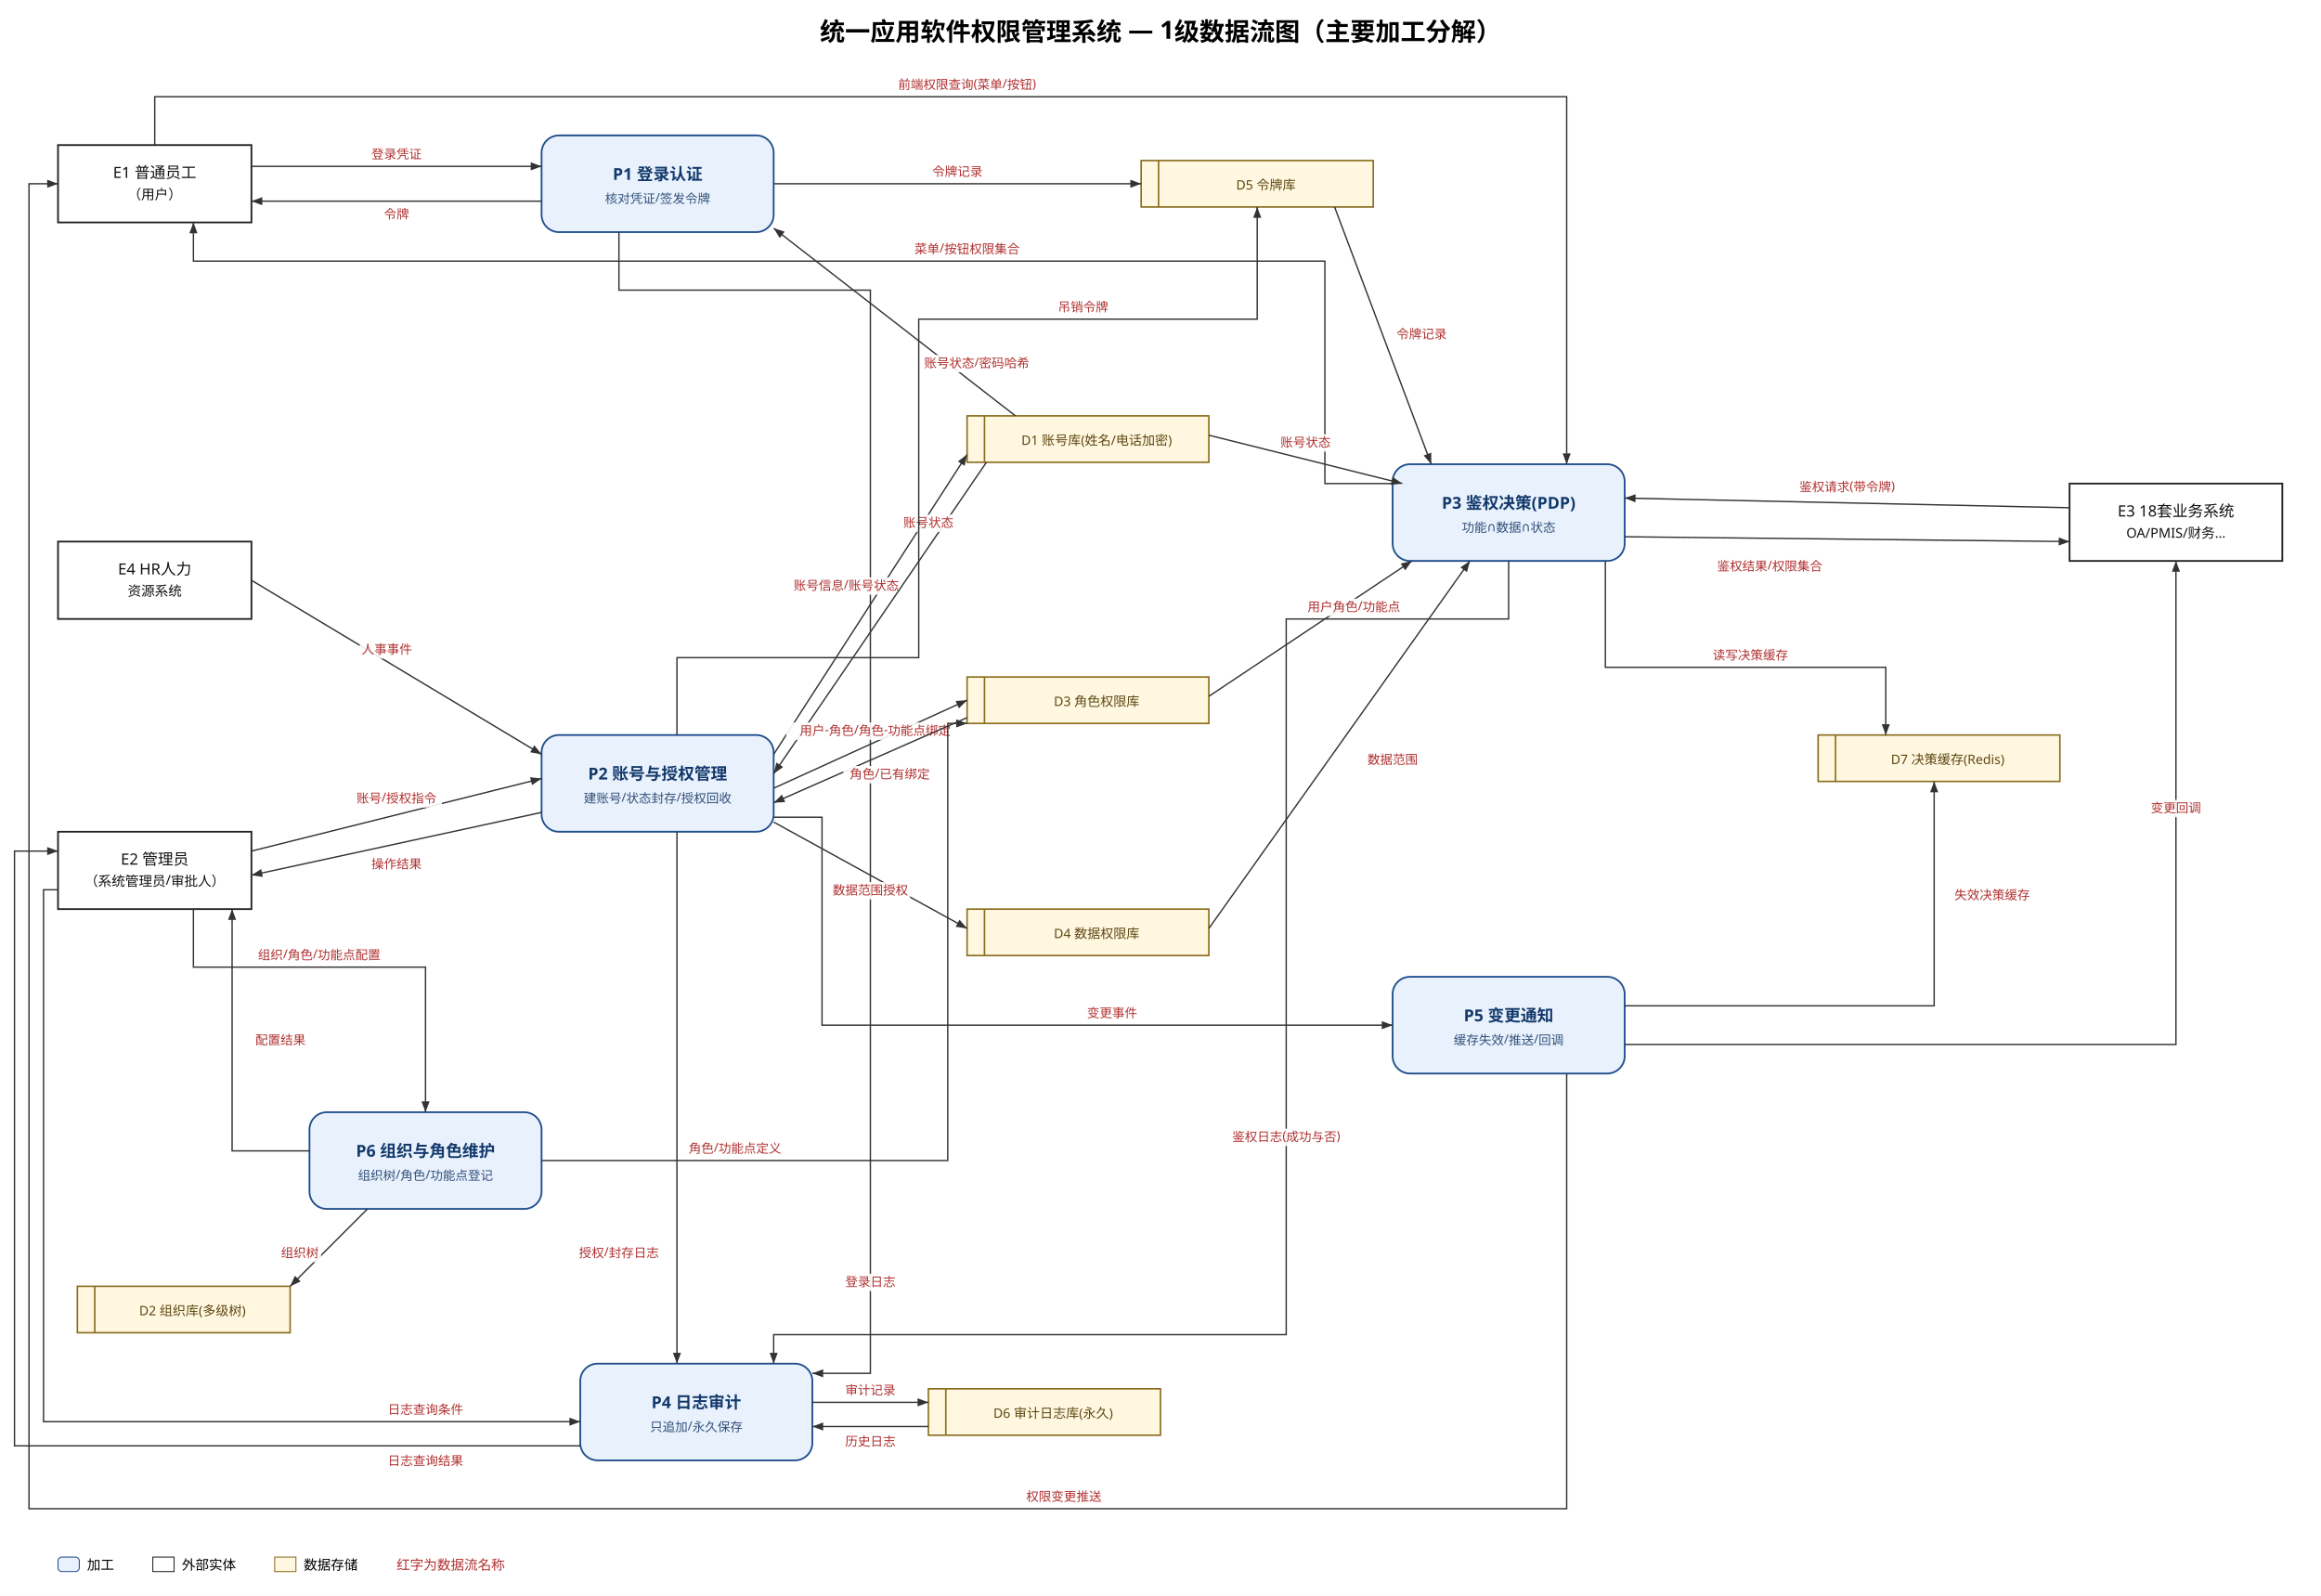
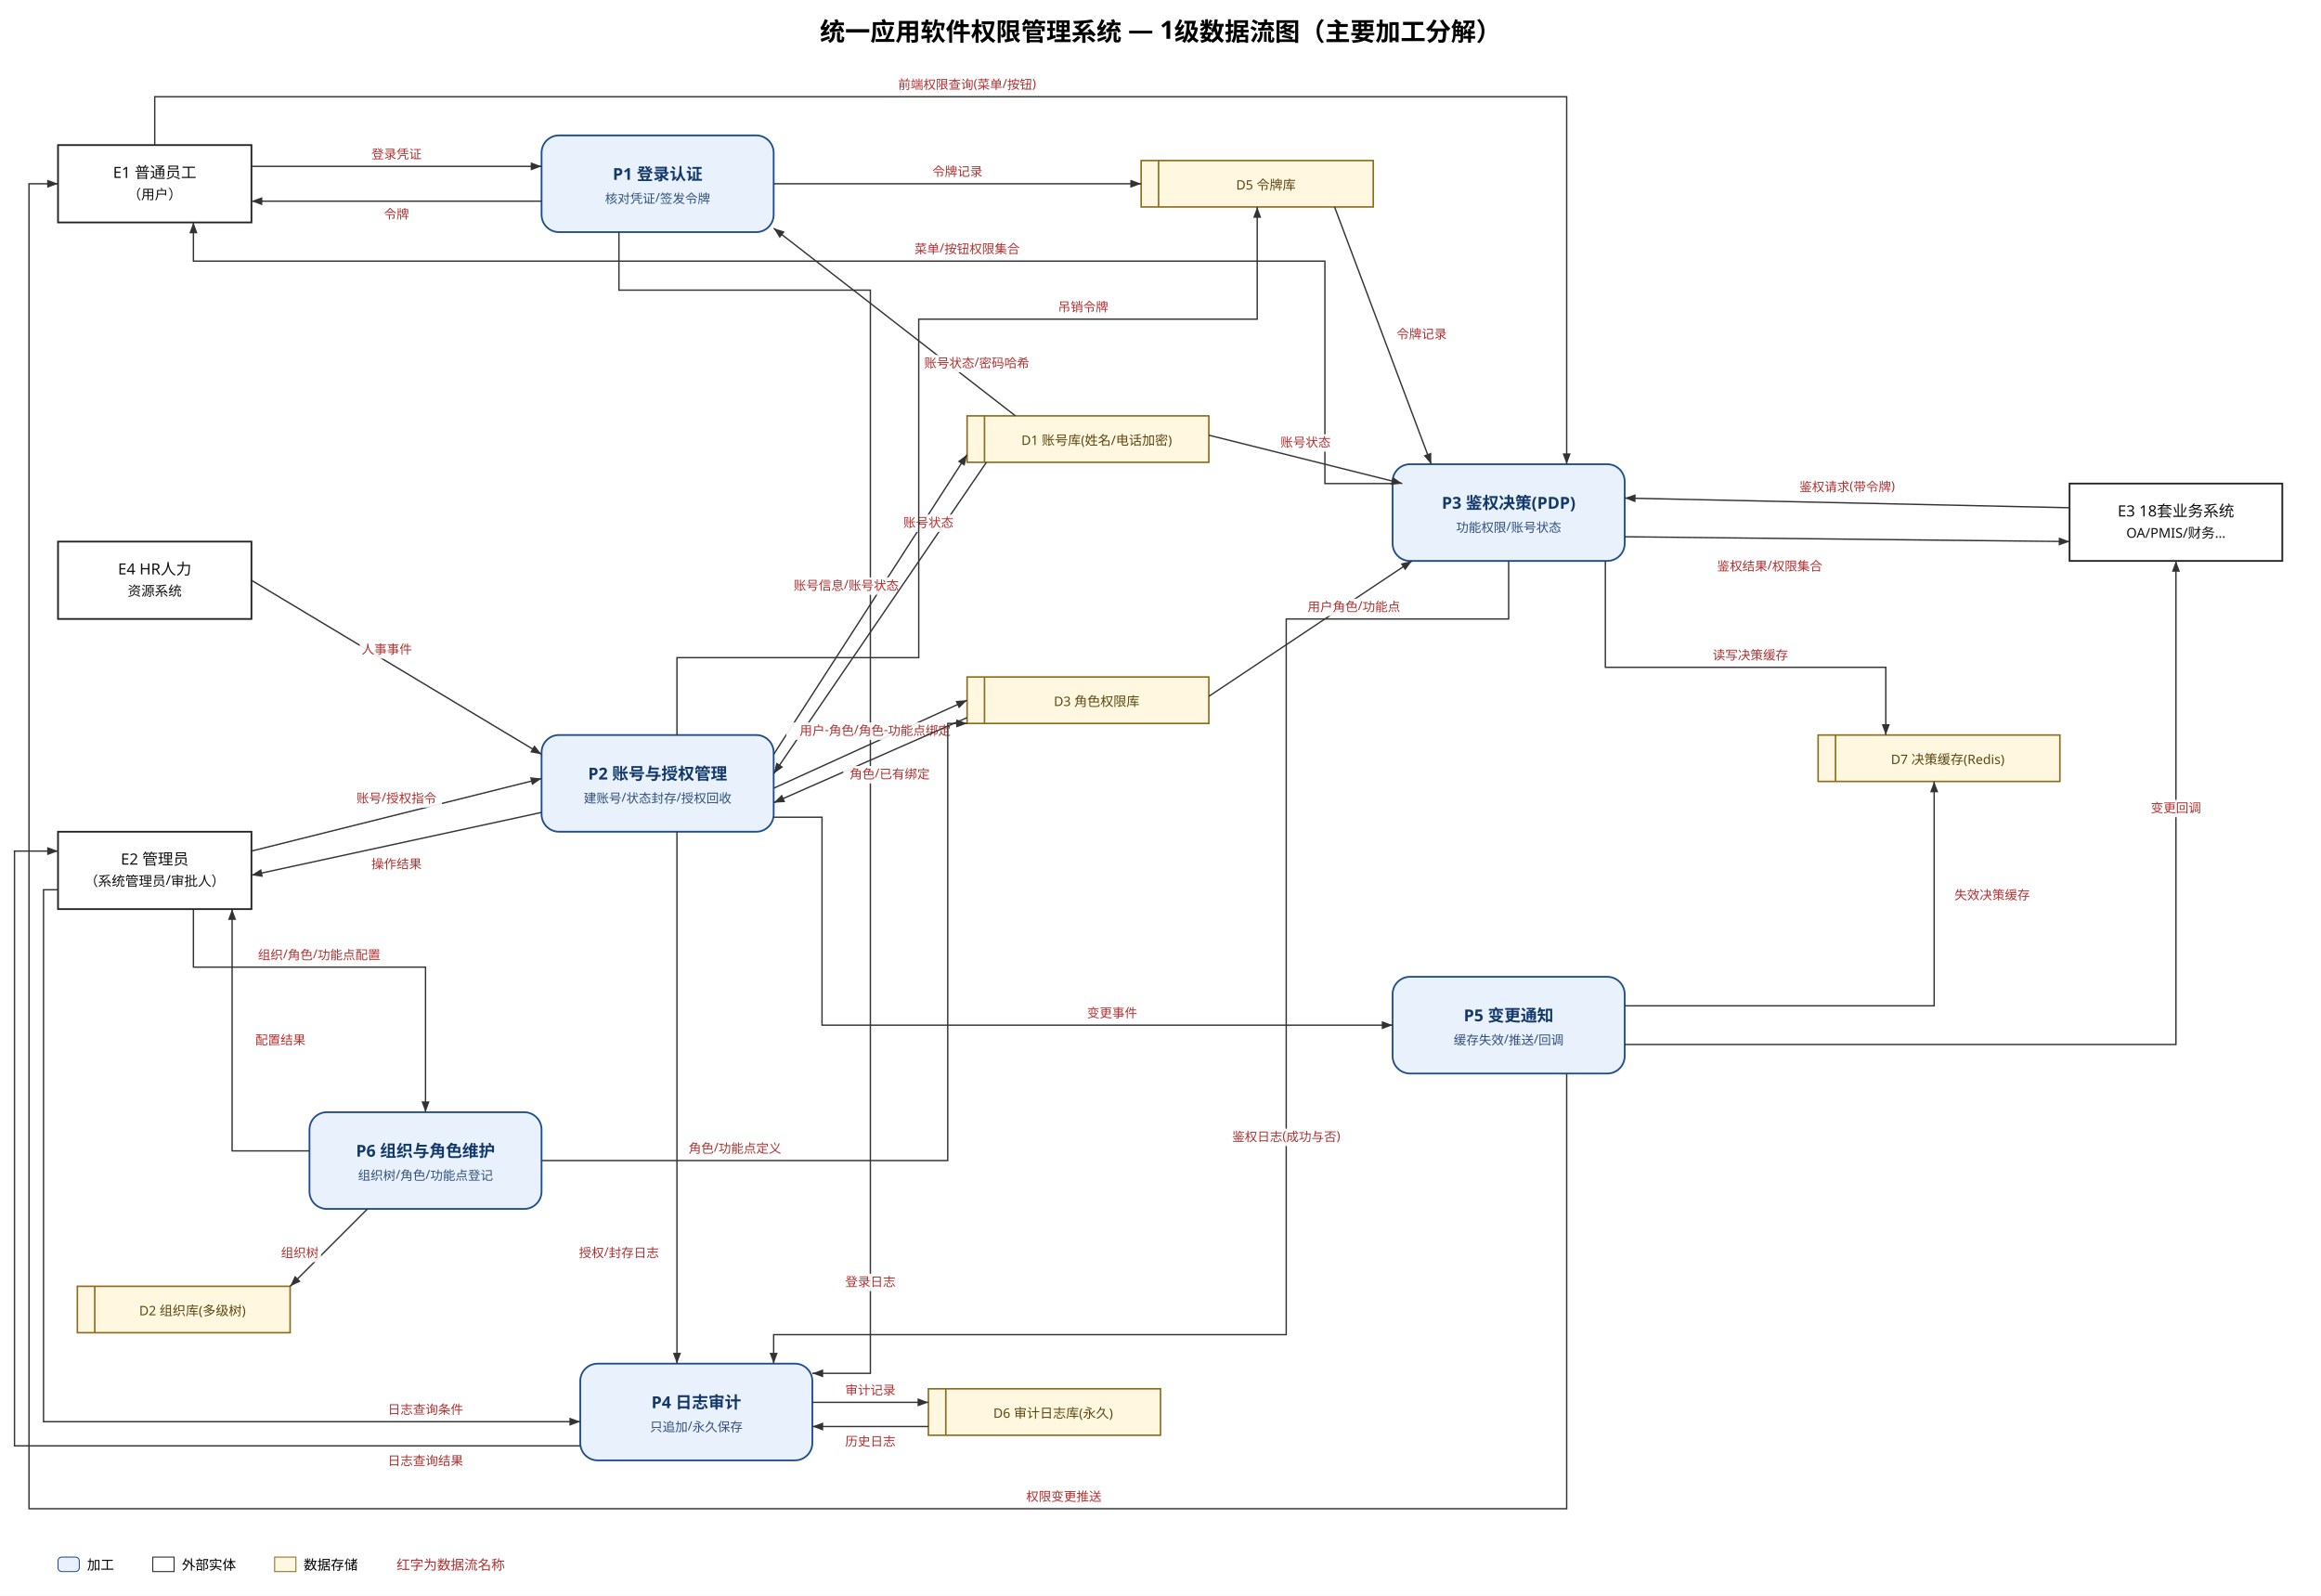
<svg xmlns="http://www.w3.org/2000/svg" width="2400" height="1650" viewBox="0 0 2400 1650" font-family="PingFang SC,Microsoft YaHei,SimHei,sans-serif">
  <defs>
    <marker id="arr" markerWidth="10" markerHeight="10" refX="8" refY="3" orient="auto" markerUnits="strokeWidth">
      <path d="M0,0 L8,3 L0,6 Z" fill="#333" />
    </marker>
    <marker id="arrb" markerWidth="10" markerHeight="10" refX="8" refY="3" orient="auto" markerUnits="strokeWidth">
      <path d="M0,0 L8,3 L0,6 Z" fill="#1f4e8c" />
    </marker>
  </defs>
  <rect width="2400" height="1650" fill="#ffffff" />
  <text x="1200.0" y="42" text-anchor="middle" font-size="26" font-weight="bold">统一应用软件权限管理系统 — 1级数据流图（主要加工分解）</text>
  <rect x="60" y="150" width="200" height="80" fill="#fff" stroke="#222" stroke-width="1.8" />
  <text x="160.0" y="184.0" text-anchor="middle" font-size="16" font-weight="normal" fill="#111">E1 普通员工</text>
  <text x="160.0" y="206.0" text-anchor="middle" font-size="14" font-weight="normal" fill="#111">（用户）</text>
  <rect x="60" y="560" width="200" height="80" fill="#fff" stroke="#222" stroke-width="1.8" />
  <text x="160.0" y="594.0" text-anchor="middle" font-size="16" font-weight="normal" fill="#111">E4 HR人力</text>
  <text x="160.0" y="616.0" text-anchor="middle" font-size="14" font-weight="normal" fill="#111">资源系统</text>
  <rect x="60" y="860" width="200" height="80" fill="#fff" stroke="#222" stroke-width="1.8" />
  <text x="160.0" y="894.0" text-anchor="middle" font-size="16" font-weight="normal" fill="#111">E2 管理员</text>
  <text x="160.0" y="916.0" text-anchor="middle" font-size="14" font-weight="normal" fill="#111">（系统管理员/审批人）</text>
  <rect x="2140" y="500" width="220" height="80" fill="#fff" stroke="#222" stroke-width="1.8" />
  <text x="2250.0" y="534.0" text-anchor="middle" font-size="16" font-weight="normal" fill="#111">E3 18套业务系统</text>
  <text x="2250.0" y="556.0" text-anchor="middle" font-size="14" font-weight="normal" fill="#111">OA/PMIS/财务…</text>
  <rect x="560" y="140" width="240" height="100" rx="18" fill="#e8f1fc" stroke="#1f4e8c" stroke-width="1.8" />
  <text x="680.0" y="186.0" text-anchor="middle" font-size="17" font-weight="bold" fill="#13396b">P1 登录认证</text>
  <text x="680.0" y="210.0" text-anchor="middle" font-size="13" font-weight="normal" fill="#33507a">核对凭证/签发令牌</text>
  <rect x="560" y="760" width="240" height="100" rx="18" fill="#e8f1fc" stroke="#1f4e8c" stroke-width="1.8" />
  <text x="680.0" y="806.0" text-anchor="middle" font-size="17" font-weight="bold" fill="#13396b">P2 账号与授权管理</text>
  <text x="680.0" y="830.0" text-anchor="middle" font-size="13" font-weight="normal" fill="#33507a">建账号/状态封存/授权回收</text>
  <rect x="320" y="1150" width="240" height="100" rx="18" fill="#e8f1fc" stroke="#1f4e8c" stroke-width="1.8" />
  <text x="440.0" y="1196.0" text-anchor="middle" font-size="17" font-weight="bold" fill="#13396b">P6 组织与角色维护</text>
  <text x="440.0" y="1220.0" text-anchor="middle" font-size="13" font-weight="normal" fill="#33507a">组织树/角色/功能点登记</text>
  <rect x="1440" y="480" width="240" height="100" rx="18" fill="#e8f1fc" stroke="#1f4e8c" stroke-width="1.8" />
  <text x="1560.0" y="526.0" text-anchor="middle" font-size="17" font-weight="bold" fill="#13396b">P3 鉴权决策(PDP)</text>
-   <text x="1560.0" y="550.0" text-anchor="middle" font-size="13" font-weight="normal" fill="#33507a">功能∩数据∩状态</text>
+   <text x="1560.0" y="550.0" text-anchor="middle" font-size="13" font-weight="normal" fill="#33507a">功能权限/账号状态</text>
  <rect x="1440" y="1010" width="240" height="100" rx="18" fill="#e8f1fc" stroke="#1f4e8c" stroke-width="1.8" />
  <text x="1560.0" y="1056.0" text-anchor="middle" font-size="17" font-weight="bold" fill="#13396b">P5 变更通知</text>
  <text x="1560.0" y="1080.0" text-anchor="middle" font-size="13" font-weight="normal" fill="#33507a">缓存失效/推送/回调</text>
  <rect x="600" y="1410" width="240" height="100" rx="18" fill="#e8f1fc" stroke="#1f4e8c" stroke-width="1.8" />
  <text x="720.0" y="1456.0" text-anchor="middle" font-size="17" font-weight="bold" fill="#13396b">P4 日志审计</text>
  <text x="720.0" y="1480.0" text-anchor="middle" font-size="13" font-weight="normal" fill="#33507a">只追加/永久保存</text>
  <rect x="1180" y="166" width="240" height="48" fill="#fff7e0" stroke="#8a6d1d" stroke-width="1.6" />
  <line x1="1198" y1="166" x2="1198" y2="214" stroke="#8a6d1d" stroke-width="1.6" />
  <text x="1309.0" y="196" text-anchor="middle" font-size="13.5" font-weight="normal" fill="#5c4710">D5 令牌库</text>
  <rect x="1000" y="430" width="250" height="48" fill="#fff7e0" stroke="#8a6d1d" stroke-width="1.6" />
  <line x1="1018" y1="430" x2="1018" y2="478" stroke="#8a6d1d" stroke-width="1.6" />
  <text x="1134.0" y="460" text-anchor="middle" font-size="13.5" font-weight="normal" fill="#5c4710">D1 账号库(姓名/电话加密)</text>
  <rect x="1000" y="700" width="250" height="48" fill="#fff7e0" stroke="#8a6d1d" stroke-width="1.6" />
  <line x1="1018" y1="700" x2="1018" y2="748" stroke="#8a6d1d" stroke-width="1.6" />
  <text x="1134.0" y="730" text-anchor="middle" font-size="13.5" font-weight="normal" fill="#5c4710">D3 角色权限库</text>
-   <rect x="1000" y="940" width="250" height="48" fill="#fff7e0" stroke="#8a6d1d" stroke-width="1.6" />
-   <line x1="1018" y1="940" x2="1018" y2="988" stroke="#8a6d1d" stroke-width="1.6" />
-   <text x="1134.0" y="970" text-anchor="middle" font-size="13.5" font-weight="normal" fill="#5c4710">D4 数据权限库</text>
  <rect x="80" y="1330" width="220" height="48" fill="#fff7e0" stroke="#8a6d1d" stroke-width="1.6" />
  <line x1="98" y1="1330" x2="98" y2="1378" stroke="#8a6d1d" stroke-width="1.6" />
  <text x="199.0" y="1360" text-anchor="middle" font-size="13.5" font-weight="normal" fill="#5c4710">D2 组织库(多级树)</text>
  <rect x="960" y="1436" width="240" height="48" fill="#fff7e0" stroke="#8a6d1d" stroke-width="1.6" />
  <line x1="978" y1="1436" x2="978" y2="1484" stroke="#8a6d1d" stroke-width="1.6" />
  <text x="1089.0" y="1466" text-anchor="middle" font-size="13.5" font-weight="normal" fill="#5c4710">D6 审计日志库(永久)</text>
  <rect x="1880" y="760" width="250" height="48" fill="#fff7e0" stroke="#8a6d1d" stroke-width="1.6" />
  <line x1="1898" y1="760" x2="1898" y2="808" stroke="#8a6d1d" stroke-width="1.6" />
  <text x="2014.0" y="790" text-anchor="middle" font-size="13.5" font-weight="normal" fill="#5c4710">D7 决策缓存(Redis)</text>
  <path d="M260,172 L560,172" fill="none" stroke="#333" stroke-width="1.4" marker-end="url(#arr)" />
  <rect x="382" y="151" width="57" height="18" fill="#fff" opacity="0.9" />
  <text x="410" y="164" text-anchor="middle" font-size="13" font-weight="normal" fill="#b03030">登录凭证</text>
  <path d="M560,208 L260,208" fill="none" stroke="#333" stroke-width="1.4" marker-end="url(#arr)" />
  <rect x="394" y="213" width="31" height="18" fill="#fff" opacity="0.9" />
  <text x="410" y="226" text-anchor="middle" font-size="13" font-weight="normal" fill="#b03030">令牌</text>
  <path d="M800,190 L1180,190" fill="none" stroke="#333" stroke-width="1.4" marker-end="url(#arr)" />
  <rect x="962" y="169" width="57" height="18" fill="#fff" opacity="0.9" />
  <text x="990" y="182" text-anchor="middle" font-size="13" font-weight="normal" fill="#b03030">令牌记录</text>
  <path d="M1050,430 L800,236" fill="none" stroke="#333" stroke-width="1.4" marker-end="url(#arr)" />
  <rect x="950" y="367" width="121" height="18" fill="#fff" opacity="0.9" />
  <text x="1010" y="380" text-anchor="middle" font-size="13" font-weight="normal" fill="#b03030">账号状态/密码哈希</text>
  <path d="M640,240 L640,300 L900,300 L900,1420 L840,1420" fill="none" stroke="#333" stroke-width="1.4" marker-end="url(#arr)" />
  <rect x="872" y="1317" width="57" height="18" fill="#fff" opacity="0.9" />
  <text x="900" y="1330" text-anchor="middle" font-size="13" font-weight="normal" fill="#b03030">登录日志</text>
  <path d="M160,150 L160,100 L1620,100 L1620,480" fill="none" stroke="#333" stroke-width="1.4" marker-end="url(#arr)" />
  <rect x="914" y="79" width="172" height="18" fill="#fff" opacity="0.9" />
  <text x="1000" y="92" text-anchor="middle" font-size="13" font-weight="normal" fill="#b03030">前端权限查询(菜单/按钮)</text>
  <path d="M1440,500 L1370,500 L1370,270 L200,270 L200,230" fill="none" stroke="#333" stroke-width="1.4" marker-end="url(#arr)" />
  <rect x="940" y="249" width="121" height="18" fill="#fff" opacity="0.9" />
  <text x="1000" y="262" text-anchor="middle" font-size="13" font-weight="normal" fill="#b03030">菜单/按钮权限集合</text>
  <path d="M2140,525 L1680,515" fill="none" stroke="#333" stroke-width="1.4" marker-end="url(#arr)" />
  <rect x="1850" y="495" width="121" height="18" fill="#fff" opacity="0.9" />
  <text x="1910" y="508" text-anchor="middle" font-size="13" font-weight="normal" fill="#b03030">鉴权请求(带令牌)</text>
  <path d="M1680,555 L2140,560" fill="none" stroke="#333" stroke-width="1.4" marker-end="url(#arr)" />
  <rect x="1770" y="577" width="121" height="18" fill="#fff" opacity="0.9" />
  <text x="1830" y="590" text-anchor="middle" font-size="13" font-weight="normal" fill="#b03030">鉴权结果/权限集合</text>
  <path d="M1380,214 L1480,480" fill="none" stroke="#333" stroke-width="1.4" marker-end="url(#arr)" />
  <rect x="1442" y="337" width="57" height="18" fill="#fff" opacity="0.9" />
  <text x="1470" y="350" text-anchor="middle" font-size="13" font-weight="normal" fill="#b03030">令牌记录</text>
  <path d="M1250,450 L1450,500" fill="none" stroke="#333" stroke-width="1.4" marker-end="url(#arr)" />
  <rect x="1322" y="449" width="57" height="18" fill="#fff" opacity="0.9" />
  <text x="1350" y="462" text-anchor="middle" font-size="13" font-weight="normal" fill="#b03030">账号状态</text>
  <path d="M1250,720 L1460,580" fill="none" stroke="#333" stroke-width="1.4" marker-end="url(#arr)" />
  <rect x="1346" y="619" width="108" height="18" fill="#fff" opacity="0.9" />
  <text x="1400" y="632" text-anchor="middle" font-size="13" font-weight="normal" fill="#b03030">用户角色/功能点</text>
-   <path d="M1250,960 L1520,580" fill="none" stroke="#333" stroke-width="1.4" marker-end="url(#arr)" />
-   <rect x="1412" y="777" width="57" height="18" fill="#fff" opacity="0.9" />
-   <text x="1440" y="790" text-anchor="middle" font-size="13" font-weight="normal" fill="#b03030">数据范围</text>
  <path d="M1660,580 L1660,690 L1950,690 L1950,760" fill="none" stroke="#333" stroke-width="1.4" marker-end="url(#arr)" />
  <rect x="1769" y="669" width="82" height="18" fill="#fff" opacity="0.9" />
  <text x="1810" y="682" text-anchor="middle" font-size="13" font-weight="normal" fill="#b03030">读写决策缓存</text>
  <path d="M1560,580 L1560,640 L1330,640 L1330,1380 L800,1380 L800,1410" fill="none" stroke="#333" stroke-width="1.4" marker-end="url(#arr)" />
  <rect x="1263" y="1167" width="133" height="18" fill="#fff" opacity="0.9" />
  <text x="1330" y="1180" text-anchor="middle" font-size="13" font-weight="normal" fill="#b03030">鉴权日志(成功与否)</text>
  <path d="M260,600 L560,780" fill="none" stroke="#333" stroke-width="1.4" marker-end="url(#arr)" />
  <rect x="372" y="663" width="57" height="18" fill="#fff" opacity="0.9" />
  <text x="400" y="676" text-anchor="middle" font-size="13" font-weight="normal" fill="#b03030">人事事件</text>
  <path d="M260,880 L560,805" fill="none" stroke="#333" stroke-width="1.4" marker-end="url(#arr)" />
  <rect x="362" y="817" width="95" height="18" fill="#fff" opacity="0.9" />
  <text x="410" y="830" text-anchor="middle" font-size="13" font-weight="normal" fill="#b03030">账号/授权指令</text>
  <path d="M560,840 L260,905" fill="none" stroke="#333" stroke-width="1.4" marker-end="url(#arr)" />
  <rect x="382" y="885" width="57" height="18" fill="#fff" opacity="0.9" />
  <text x="410" y="898" text-anchor="middle" font-size="13" font-weight="normal" fill="#b03030">操作结果</text>
  <path d="M800,780 L1000,470" fill="none" stroke="#333" stroke-width="1.4" marker-end="url(#arr)" />
  <rect x="815" y="597" width="121" height="18" fill="#fff" opacity="0.9" />
  <text x="875" y="610" text-anchor="middle" font-size="13" font-weight="normal" fill="#b03030">账号信息/账号状态</text>
  <path d="M1020,478 L800,800" fill="none" stroke="#333" stroke-width="1.4" marker-end="url(#arr)" />
  <rect x="932" y="532" width="57" height="18" fill="#fff" opacity="0.9" />
  <text x="960" y="545" text-anchor="middle" font-size="13" font-weight="normal" fill="#b03030">账号状态</text>
  <path d="M800,815 L1000,724" fill="none" stroke="#333" stroke-width="1.4" marker-end="url(#arr)" />
  <rect x="813" y="747" width="184" height="18" fill="#fff" opacity="0.9" />
  <text x="905" y="760" text-anchor="middle" font-size="13" font-weight="normal" fill="#b03030">用户-角色/角色-功能点绑定</text>
  <path d="M1000,742 L800,830" fill="none" stroke="#333" stroke-width="1.4" marker-end="url(#arr)" />
  <rect x="872" y="792" width="95" height="18" fill="#fff" opacity="0.9" />
  <text x="920" y="805" text-anchor="middle" font-size="13" font-weight="normal" fill="#b03030">角色/已有绑定</text>
-   <path d="M800,850 L1000,960" fill="none" stroke="#333" stroke-width="1.4" marker-end="url(#arr)" />
-   <rect x="859" y="912" width="82" height="18" fill="#fff" opacity="0.9" />
-   <text x="900" y="925" text-anchor="middle" font-size="13" font-weight="normal" fill="#b03030">数据范围授权</text>
  <path d="M700,760 L700,680 L950,680 L950,330 L1300,330 L1300,214" fill="none" stroke="#333" stroke-width="1.4" marker-end="url(#arr)" />
  <rect x="1092" y="309" width="57" height="18" fill="#fff" opacity="0.9" />
  <text x="1120" y="322" text-anchor="middle" font-size="13" font-weight="normal" fill="#b03030">吊销令牌</text>
  <path d="M800,845 L850,845 L850,1060 L1440,1060" fill="none" stroke="#333" stroke-width="1.4" marker-end="url(#arr)" />
  <rect x="1122" y="1039" width="57" height="18" fill="#fff" opacity="0.9" />
  <text x="1150" y="1052" text-anchor="middle" font-size="13" font-weight="normal" fill="#b03030">变更事件</text>
  <path d="M700,860 L700,1410" fill="none" stroke="#333" stroke-width="1.4" marker-end="url(#arr)" />
  <rect x="592" y="1287" width="95" height="18" fill="#fff" opacity="0.9" />
  <text x="640" y="1300" text-anchor="middle" font-size="13" font-weight="normal" fill="#b03030">授权/封存日志</text>
  <path d="M200,940 L200,1000 L440,1000 L440,1150" fill="none" stroke="#333" stroke-width="1.4" marker-end="url(#arr)" />
  <rect x="257" y="979" width="146" height="18" fill="#fff" opacity="0.9" />
  <text x="330" y="992" text-anchor="middle" font-size="13" font-weight="normal" fill="#b03030">组织/角色/功能点配置</text>
  <path d="M320,1190 L240,1190 L240,940" fill="none" stroke="#333" stroke-width="1.4" marker-end="url(#arr)" />
  <rect x="262" y="1067" width="57" height="18" fill="#fff" opacity="0.9" />
  <text x="290" y="1080" text-anchor="middle" font-size="13" font-weight="normal" fill="#b03030">配置结果</text>
  <path d="M380,1250 L300,1330" fill="none" stroke="#333" stroke-width="1.4" marker-end="url(#arr)" />
  <rect x="288" y="1287" width="44" height="18" fill="#fff" opacity="0.9" />
  <text x="310" y="1300" text-anchor="middle" font-size="13" font-weight="normal" fill="#b03030">组织树</text>
  <path d="M560,1200 L980,1200 L980,748 L1000,748" fill="none" stroke="#333" stroke-width="1.4" marker-end="url(#arr)" />
  <rect x="706" y="1179" width="108" height="18" fill="#fff" opacity="0.9" />
  <text x="760" y="1192" text-anchor="middle" font-size="13" font-weight="normal" fill="#b03030">角色/功能点定义</text>
  <path d="M1680,1040 L2000,1040 L2000,808" fill="none" stroke="#333" stroke-width="1.4" marker-end="url(#arr)" />
  <rect x="2019" y="917" width="82" height="18" fill="#fff" opacity="0.9" />
  <text x="2060" y="930" text-anchor="middle" font-size="13" font-weight="normal" fill="#b03030">失效决策缓存</text>
  <path d="M1680,1080 L2250,1080 L2250,580" fill="none" stroke="#333" stroke-width="1.4" marker-end="url(#arr)" />
  <rect x="2222" y="827" width="57" height="18" fill="#fff" opacity="0.9" />
  <text x="2250" y="840" text-anchor="middle" font-size="13" font-weight="normal" fill="#b03030">变更回调</text>
  <path d="M1620,1110 L1620,1560 L30,1560 L30,190 L60,190" fill="none" stroke="#333" stroke-width="1.4" marker-end="url(#arr)" />
  <rect x="1059" y="1539" width="82" height="18" fill="#fff" opacity="0.9" />
  <text x="1100" y="1552" text-anchor="middle" font-size="13" font-weight="normal" fill="#b03030">权限变更推送</text>
  <path d="M840,1450 L960,1450" fill="none" stroke="#333" stroke-width="1.4" marker-end="url(#arr)" />
  <rect x="872" y="1429" width="57" height="18" fill="#fff" opacity="0.9" />
  <text x="900" y="1442" text-anchor="middle" font-size="13" font-weight="normal" fill="#b03030">审计记录</text>
  <path d="M960,1475 L840,1475" fill="none" stroke="#333" stroke-width="1.4" marker-end="url(#arr)" />
  <rect x="872" y="1482" width="57" height="18" fill="#fff" opacity="0.9" />
  <text x="900" y="1495" text-anchor="middle" font-size="13" font-weight="normal" fill="#b03030">历史日志</text>
  <path d="M60,920 L45,920 L45,1470 L600,1470" fill="none" stroke="#333" stroke-width="1.4" marker-end="url(#arr)" />
  <rect x="399" y="1449" width="82" height="18" fill="#fff" opacity="0.9" />
  <text x="440" y="1462" text-anchor="middle" font-size="13" font-weight="normal" fill="#b03030">日志查询条件</text>
  <path d="M600,1495 L15,1495 L15,880 L60,880" fill="none" stroke="#333" stroke-width="1.4" marker-end="url(#arr)" />
  <rect x="399" y="1502" width="82" height="18" fill="#fff" opacity="0.9" />
  <text x="440" y="1515" text-anchor="middle" font-size="13" font-weight="normal" fill="#b03030">日志查询结果</text>
  <rect x="60" y="1610" width="22" height="15" rx="4" fill="#e8f1fc" stroke="#1f4e8c" />
  <text x="90" y="1623" font-size="14">加工</text>
  <rect x="158" y="1610" width="22" height="15" fill="#fff" stroke="#222" />
  <text x="188" y="1623" font-size="14">外部实体</text>
  <rect x="284" y="1610" width="22" height="15" fill="#fff7e0" stroke="#8a6d1d" />
  <text x="314" y="1623" font-size="14">数据存储</text>
  <text x="410" y="1623" font-size="14" fill="#b03030">红字为数据流名称</text>
</svg>
